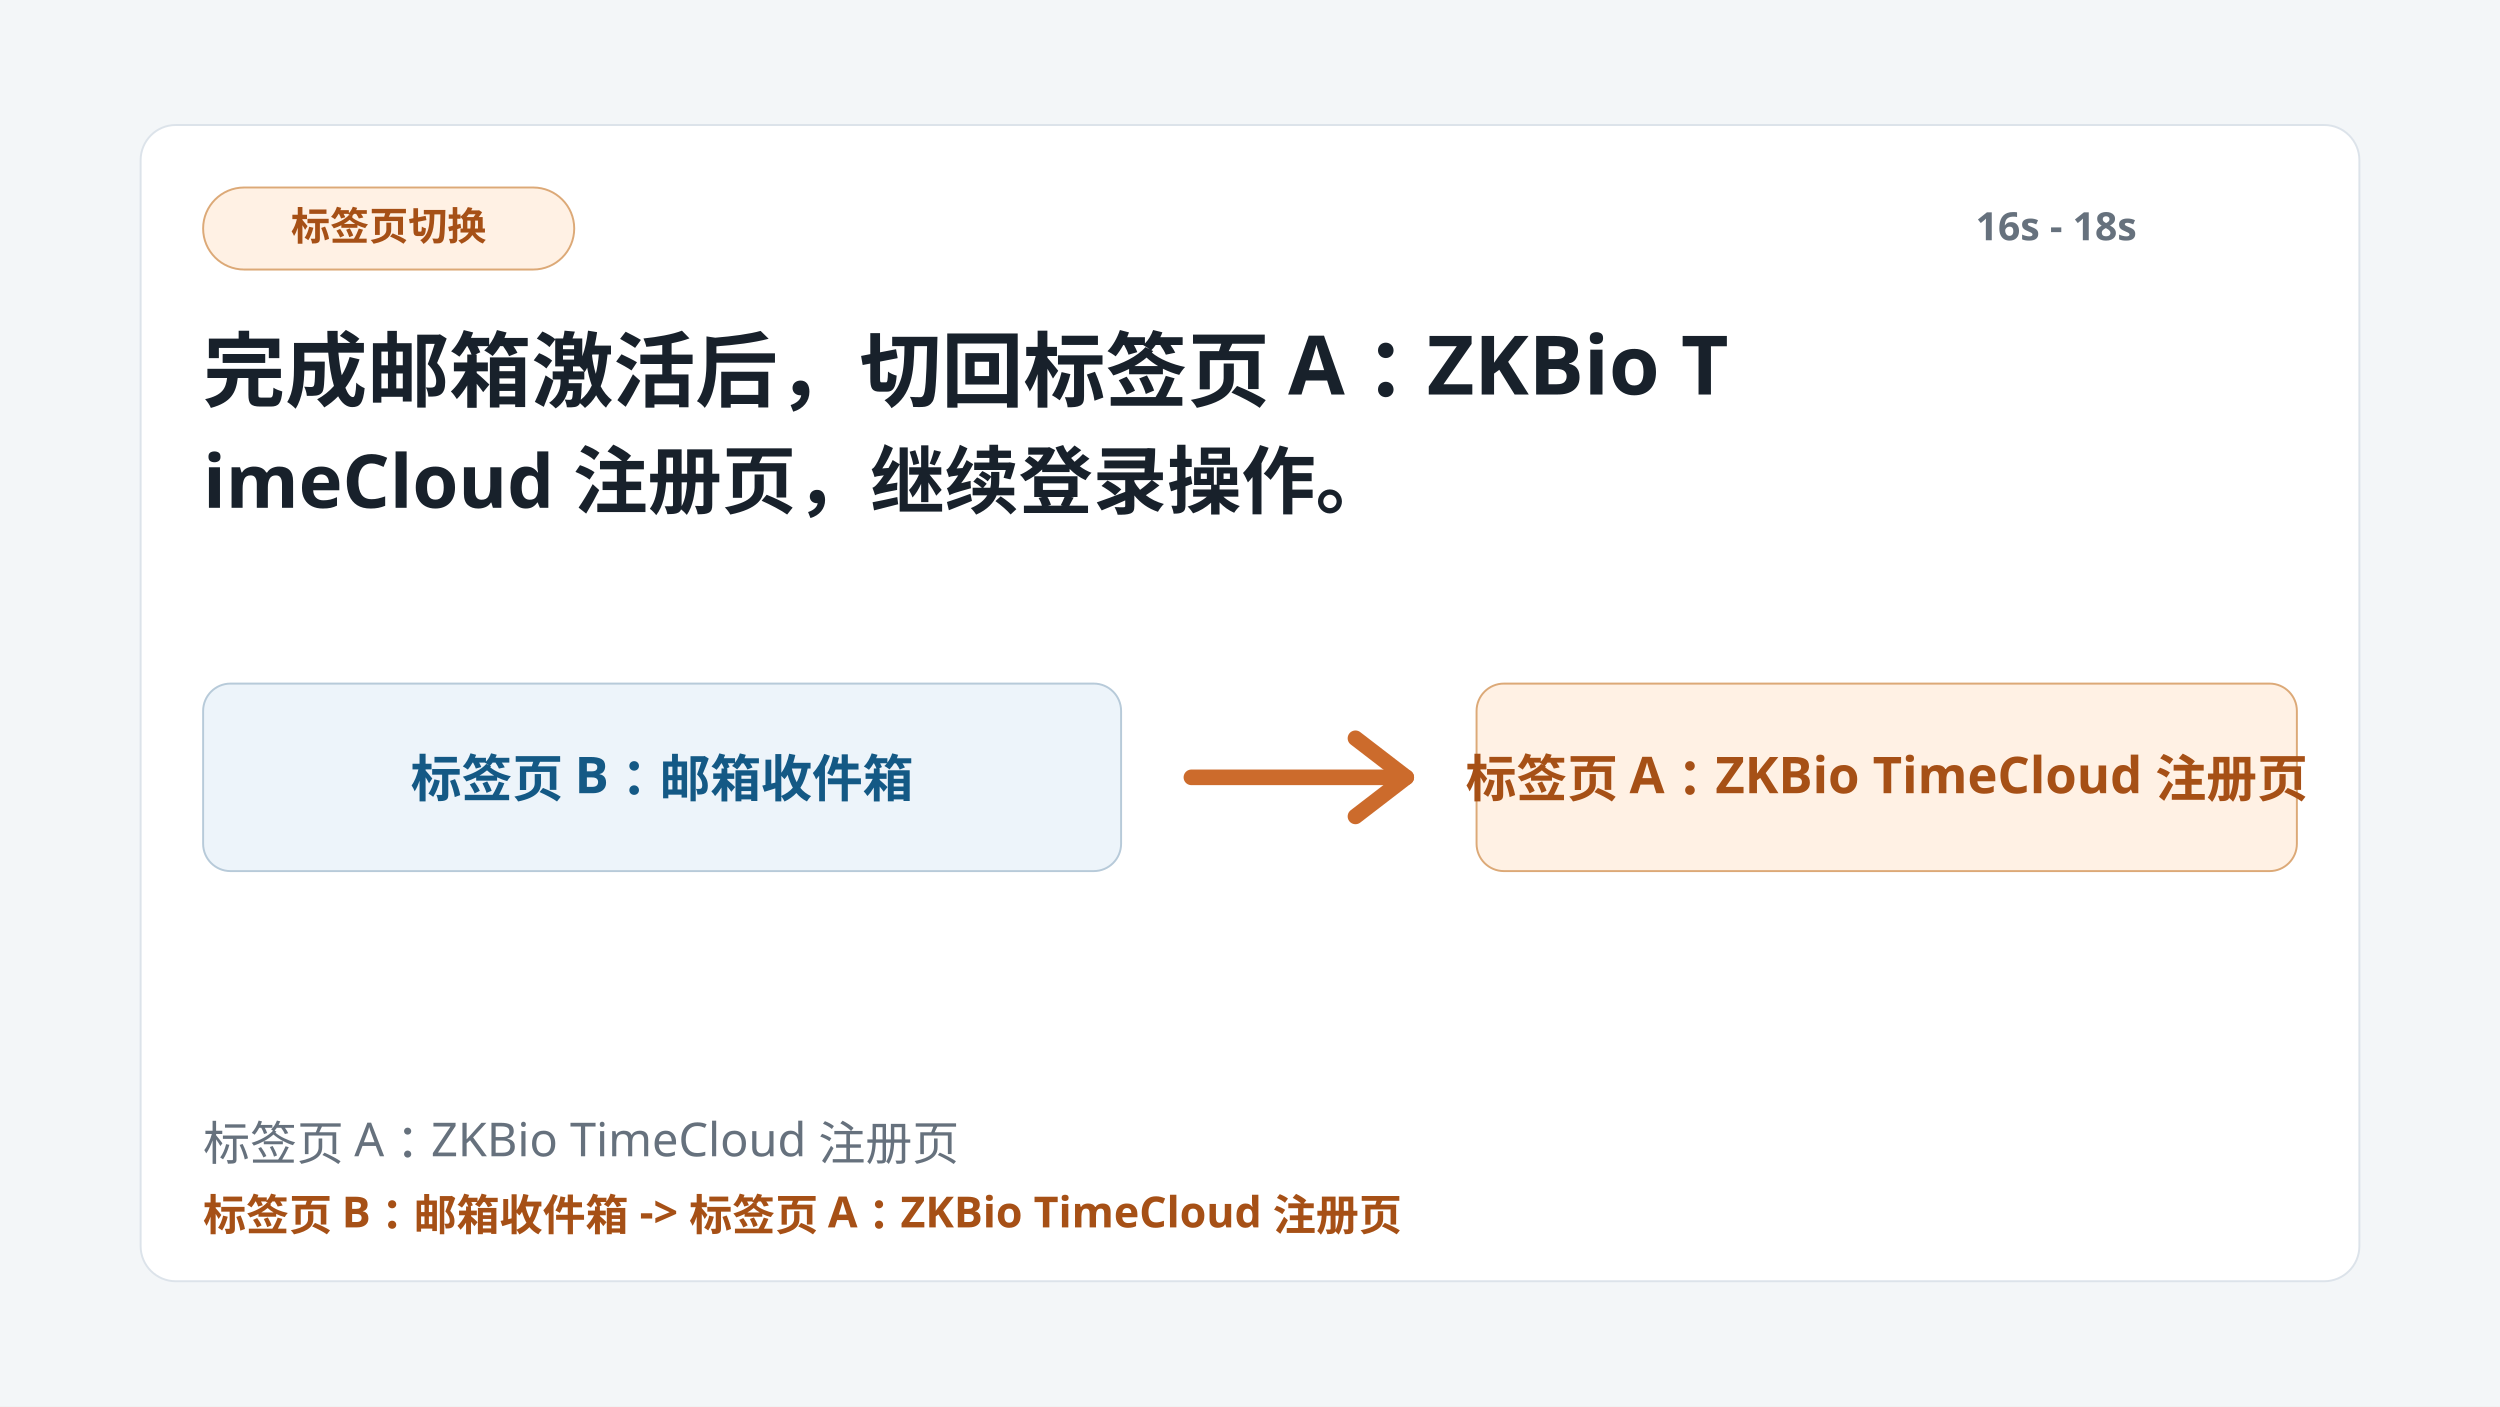
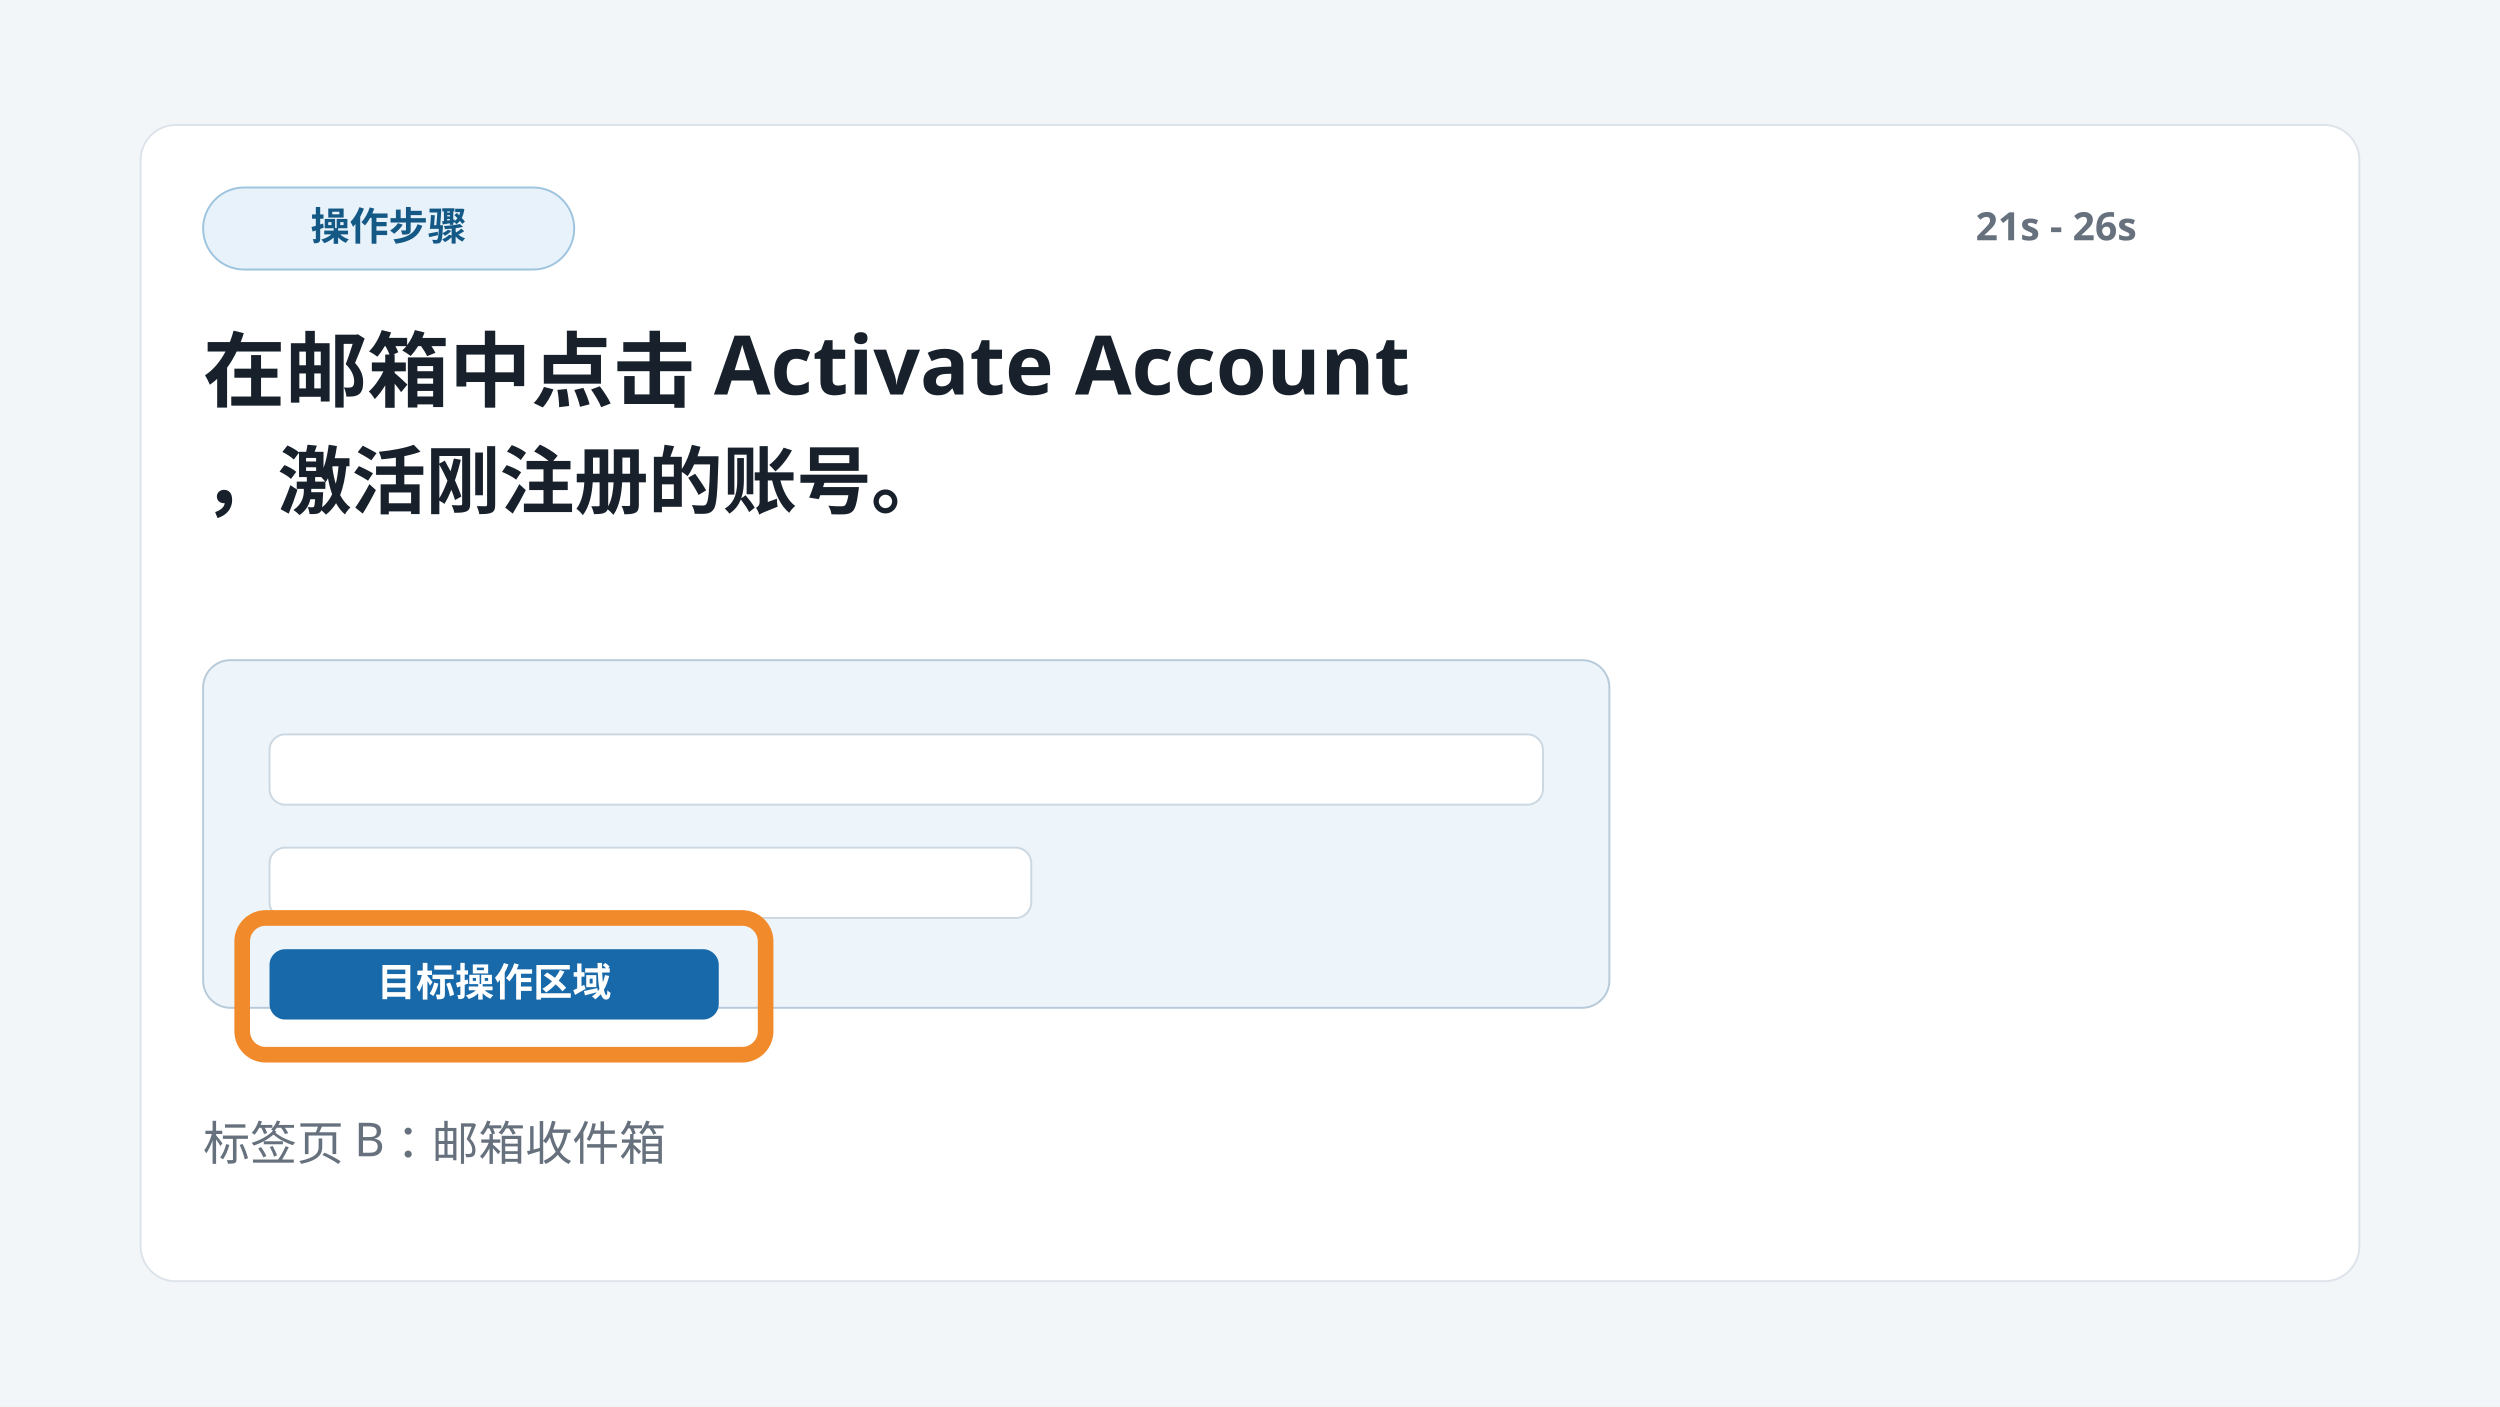
<svg xmlns="http://www.w3.org/2000/svg" width="1280" height="720" viewBox="0 0 1280 720">
  <rect width="1280" height="720" fill="#f3f6f8" />
  <rect x="72" y="64" width="1136" height="592" rx="18" fill="#ffffff" stroke="#dce3ea" />
-   <rect x="104" y="96" width="190" height="42" rx="21" fill="#fff1e4" stroke="#dca977" />
-   <text x="199" y="123" text-anchor="middle" font-size="20" font-weight="700" fill="#a65016" font-family="Microsoft YaHei, Segoe UI, sans-serif">标签页切换</text>
-   <text x="1094" y="123" text-anchor="end" font-size="20" font-weight="700" fill="#66717d" font-family="Microsoft YaHei, Segoe UI, sans-serif">16s - 18s</text>
-   <text x="104" y="205" font-size="42" font-weight="800" fill="#18212b" font-family="Microsoft YaHei, Segoe UI, sans-serif">完成邮箱激活后，切回标签页 A：ZKBio T</text>
-   <text x="104" y="260" font-size="38" font-weight="700" fill="#18212b" font-family="Microsoft YaHei, Segoe UI, sans-serif">imeCloud 注册页，继续登录操作。</text>
-   <rect x="104" y="350" width="470" height="96" rx="14" fill="#edf4fa" stroke="#b7cad9" />
-   <text x="339" y="408" text-anchor="middle" font-size="26" font-weight="800" fill="#145985" font-family="Microsoft YaHei, Segoe UI, sans-serif">标签页 B：邮箱收件箱</text>
-   <path d="M610 398 H720" stroke="#cc6b2c" stroke-width="8" stroke-linecap="round" />
-   <path d="M720 398 l-26 -20 M720 398 l-26 20" stroke="#cc6b2c" stroke-width="8" stroke-linecap="round" />
-   <rect x="756" y="350" width="420" height="96" rx="14" fill="#fff1e4" stroke="#dca977" />
-   <text x="966" y="408" text-anchor="middle" font-size="26" font-weight="800" fill="#a65016" font-family="Microsoft YaHei, Segoe UI, sans-serif">标签页 A：ZKBio TimeCloud 注册页</text>
-   <text x="104" y="594" font-size="24" fill="#66717d" font-family="Microsoft YaHei, Segoe UI, sans-serif">标签页 A：ZKBio TimeCloud 注册页</text>
-   <text x="104" y="630" font-size="22" fill="#a65016" font-weight="700" font-family="Microsoft YaHei, Segoe UI, sans-serif">标签页 B：邮箱收件箱  -&gt;  标签页 A：ZKBio TimeCloud 注册页</text>
+   <rect x="104" y="96" width="190" height="42" rx="21" fill="#e8f2fa" stroke="#9ec4df" />
+   <text x="199" y="123" text-anchor="middle" font-size="20" font-weight="700" fill="#145985" font-family="Microsoft YaHei, Segoe UI, sans-serif">操作步骤</text>
+   <text x="1094" y="123" text-anchor="end" font-size="20" font-weight="700" fill="#66717d" font-family="Microsoft YaHei, Segoe UI, sans-serif">21s - 26s</text>
+   <text x="104" y="205" font-size="42" font-weight="800" fill="#18212b" font-family="Microsoft YaHei, Segoe UI, sans-serif">在邮箱中点击 Activate Account</text>
+   <text x="104" y="260" font-size="38" font-weight="700" fill="#18212b" font-family="Microsoft YaHei, Segoe UI, sans-serif">，激活刚注册的账号。</text>
+   <rect x="104" y="338" width="720" height="178" rx="14" fill="#edf4fa" stroke="#b7cad9" />
+   <rect x="138" y="376" width="652" height="36" rx="8" fill="#ffffff" stroke="#cbd8e2" />
+   <rect x="138" y="434" width="390" height="36" rx="8" fill="#ffffff" stroke="#cbd8e2" />
+   <rect x="138" y="486" width="230" height="36" rx="8" fill="#1769aa" />
+   <text x="253" y="510" text-anchor="middle" font-size="20" font-weight="800" fill="#ffffff" font-family="Microsoft YaHei, Segoe UI, sans-serif">目标操作区域</text>
+   <rect x="124" y="470" width="268" height="70" rx="12" fill="none" stroke="#f18a2a" stroke-width="8" />
+   <text x="104" y="594" font-size="24" fill="#66717d" font-family="Microsoft YaHei, Segoe UI, sans-serif">标签页 B：邮箱收件箱</text>
</svg>
